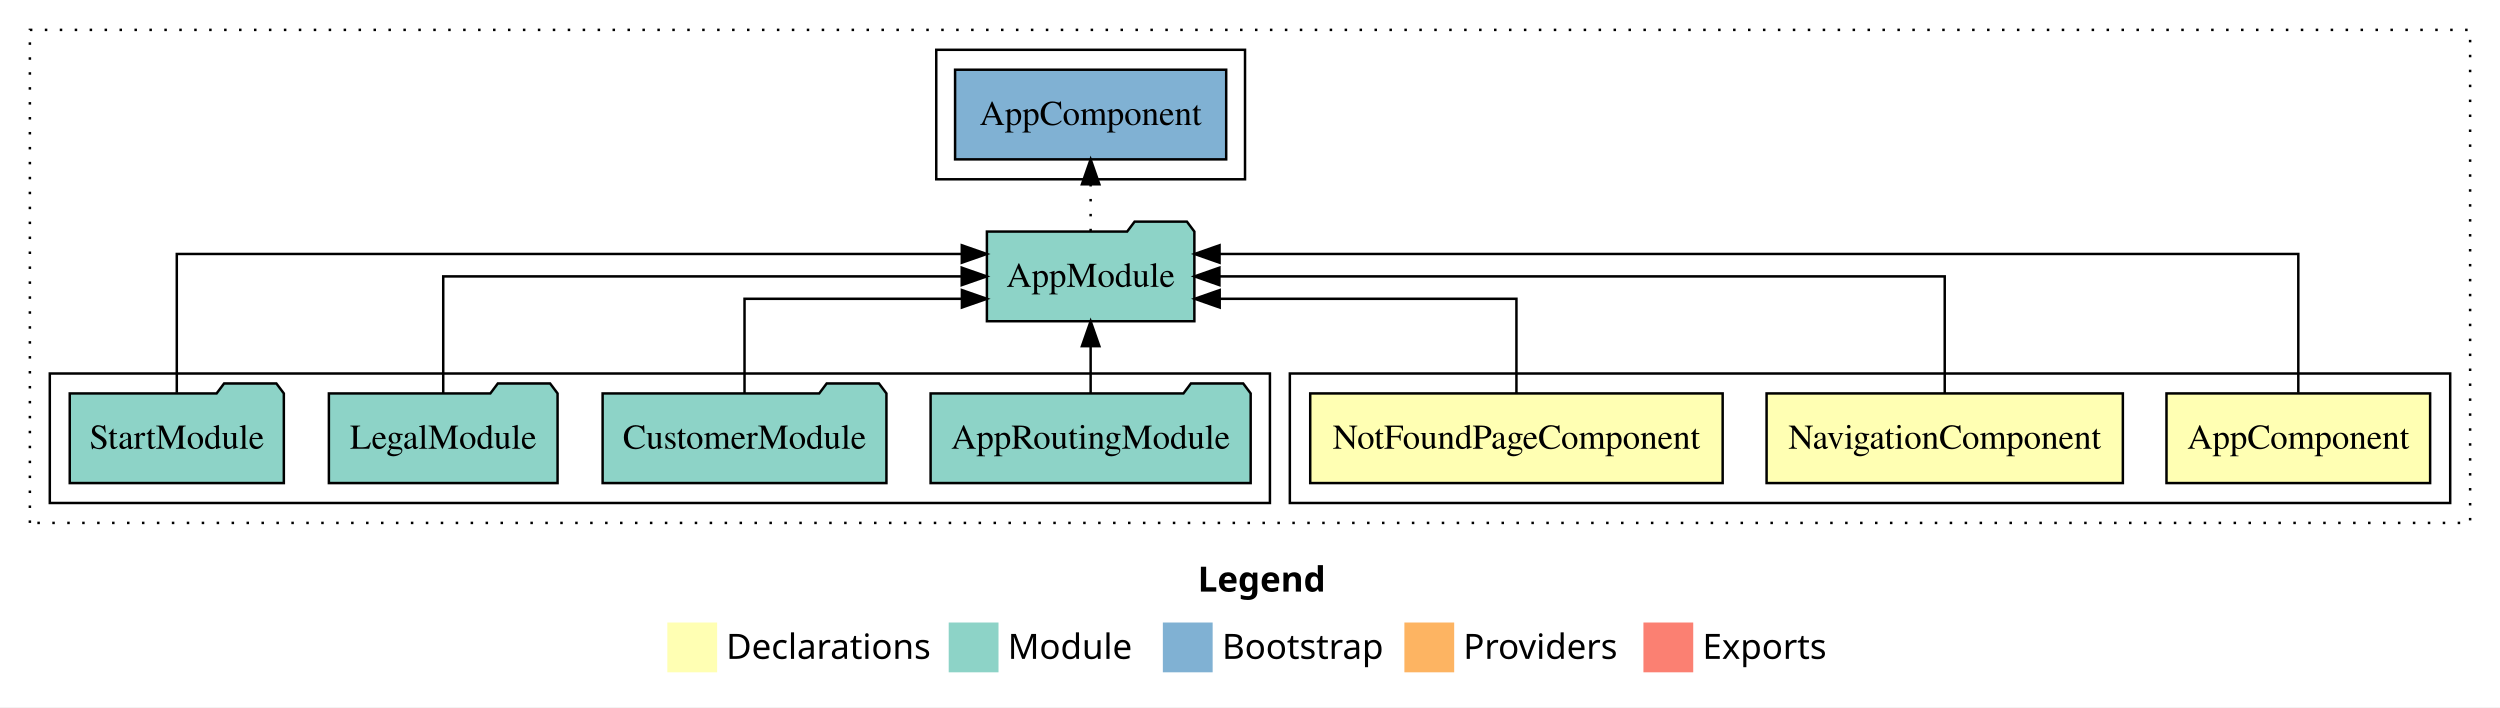
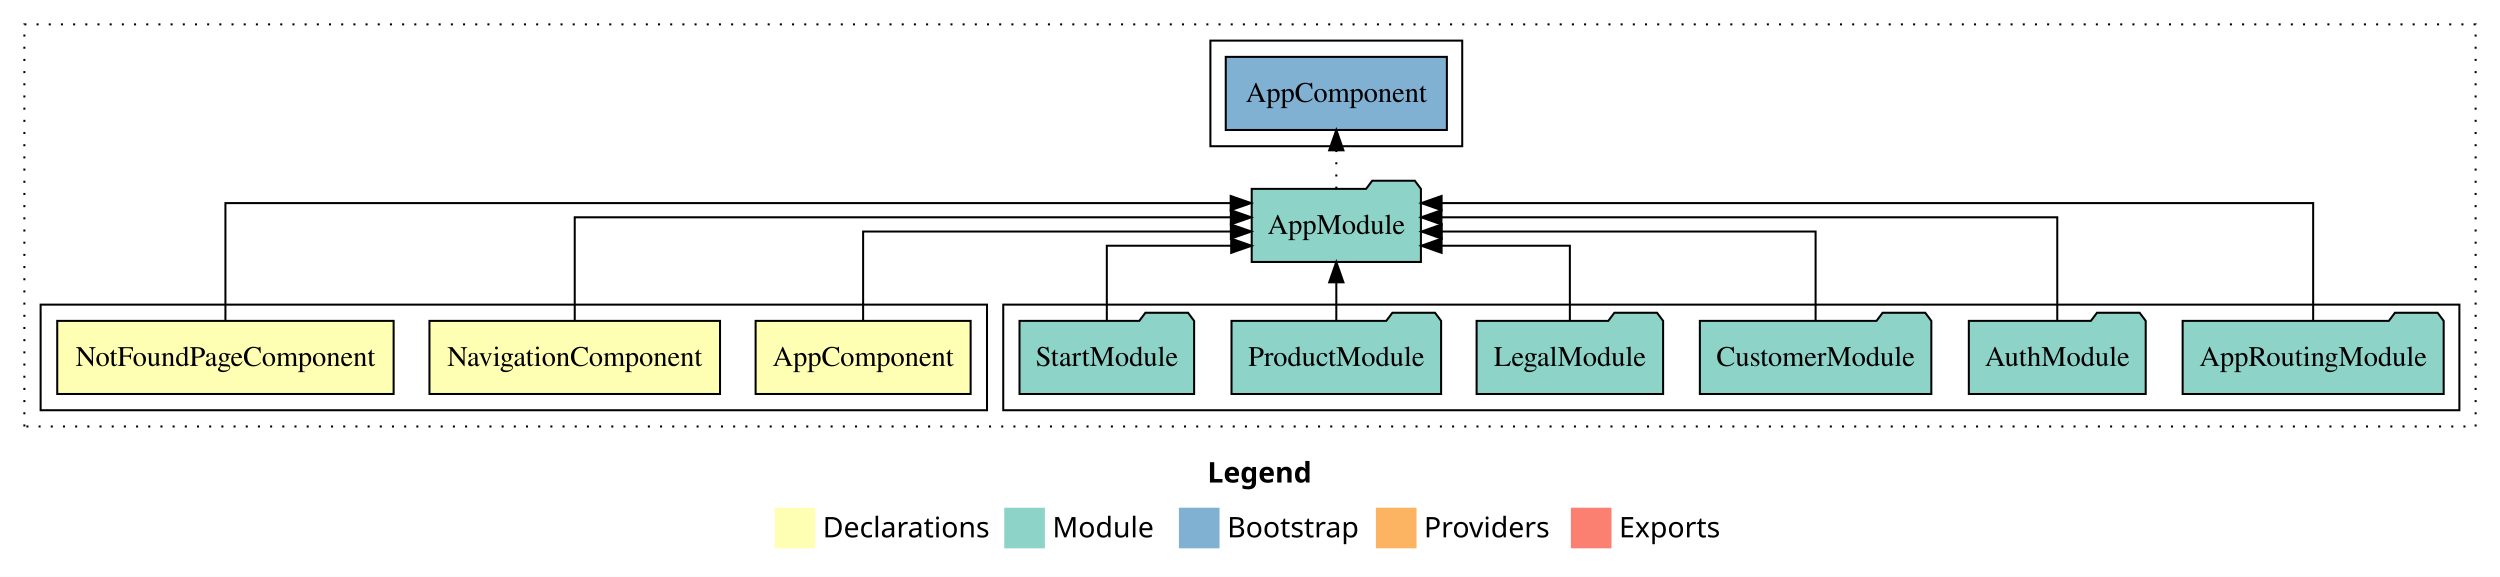
- <svg xmlns="http://www.w3.org/2000/svg" width="1004pt" height="284pt" viewBox="0.00 0.00 1004.00 284.00">
+ <svg xmlns="http://www.w3.org/2000/svg" width="1231pt" height="284pt" viewBox="0.00 0.00 1231.00 284.00">
  <g id="graph0" class="graph" transform="scale(1 1) rotate(0) translate(4 280)">
-     <polygon fill="white" stroke="transparent" points="-4,4 -4,-280 1000,-280 1000,4 -4,4" />
-     <text text-anchor="start" x="477.01" y="-42.4" font-family="Times-12" font-weight="bold" font-size="14.00">Legend</text>
-     <polygon fill="#ffffb3" stroke="transparent" points="264,-10 264,-30 284,-30 284,-10 264,-10" />
-     <text text-anchor="start" x="287.63" y="-15.4" font-family="Times-12" font-size="14.00">  Declarations</text>
-     <polygon fill="#8dd3c7" stroke="transparent" points="377,-10 377,-30 397,-30 397,-10 377,-10" />
-     <text text-anchor="start" x="400.73" y="-15.4" font-family="Times-12" font-size="14.00">  Module</text>
-     <polygon fill="#80b1d3" stroke="transparent" points="463,-10 463,-30 483,-30 483,-10 463,-10" />
-     <text text-anchor="start" x="486.78" y="-15.4" font-family="Times-12" font-size="14.00">  Bootstrap</text>
-     <polygon fill="#fdb462" stroke="transparent" points="560,-10 560,-30 580,-30 580,-10 560,-10" />
-     <text text-anchor="start" x="583.67" y="-15.4" font-family="Times-12" font-size="14.00">  Providers</text>
-     <polygon fill="#fb8072" stroke="transparent" points="656,-10 656,-30 676,-30 676,-10 656,-10" />
-     <text text-anchor="start" x="679.73" y="-15.4" font-family="Times-12" font-size="14.00">  Exports</text>
+     <polygon fill="white" stroke="transparent" points="-4,4 -4,-280 1227,-280 1227,4 -4,4" />
+     <text text-anchor="start" x="590.51" y="-42.4" font-family="Times-12" font-weight="bold" font-size="14.00">Legend</text>
+     <polygon fill="#ffffb3" stroke="transparent" points="377.5,-10 377.5,-30 397.5,-30 397.5,-10 377.5,-10" />
+     <text text-anchor="start" x="401.13" y="-15.4" font-family="Times-12" font-size="14.00">  Declarations</text>
+     <polygon fill="#8dd3c7" stroke="transparent" points="490.5,-10 490.5,-30 510.5,-30 510.5,-10 490.5,-10" />
+     <text text-anchor="start" x="514.23" y="-15.4" font-family="Times-12" font-size="14.00">  Module</text>
+     <polygon fill="#80b1d3" stroke="transparent" points="576.5,-10 576.5,-30 596.5,-30 596.5,-10 576.5,-10" />
+     <text text-anchor="start" x="600.28" y="-15.4" font-family="Times-12" font-size="14.00">  Bootstrap</text>
+     <polygon fill="#fdb462" stroke="transparent" points="673.5,-10 673.5,-30 693.5,-30 693.5,-10 673.5,-10" />
+     <text text-anchor="start" x="697.17" y="-15.4" font-family="Times-12" font-size="14.00">  Providers</text>
+     <polygon fill="#fb8072" stroke="transparent" points="769.5,-10 769.5,-30 789.5,-30 789.5,-10 769.5,-10" />
+     <text text-anchor="start" x="793.23" y="-15.4" font-family="Times-12" font-size="14.00">  Exports</text>
    <g id="clust1" class="cluster">
-       <polygon fill="none" stroke="black" stroke-dasharray="1,5" points="8,-70 8,-268 988,-268 988,-70 8,-70" />
+       <polygon fill="none" stroke="black" stroke-dasharray="1,5" points="8,-70 8,-268 1215,-268 1215,-70 8,-70" />
+     </g>
+     <g id="clust6" class="cluster">
+       <polygon fill="none" stroke="black" points="490,-78 490,-130 1207,-130 1207,-78 490,-78" />
    </g>
    <g id="clust2" class="cluster">
-       <polygon fill="none" stroke="black" points="514,-78 514,-130 980,-130 980,-78 514,-78" />
-     </g>
-     <g id="clust6" class="cluster">
-       <polygon fill="none" stroke="black" points="16,-78 16,-130 506,-130 506,-78 16,-78" />
+       <polygon fill="none" stroke="black" points="16,-78 16,-130 482,-130 482,-78 16,-78" />
    </g>
    <g id="clust8" class="cluster">
-       <polygon fill="none" stroke="black" points="372,-208 372,-260 496,-260 496,-208 372,-208" />
+       <polygon fill="none" stroke="black" points="592,-208 592,-260 716,-260 716,-208 592,-208" />
    </g>
    <g id="node1" class="node">
-       <polygon fill="#ffffb3" stroke="black" points="971.94,-122 866.06,-122 866.06,-86 971.94,-86 971.94,-122" />
-       <text text-anchor="middle" x="919" y="-99.8" font-family="Times,serif" font-size="14.00">AppComponent</text>
+       <polygon fill="#ffffb3" stroke="black" points="473.94,-122 368.06,-122 368.06,-86 473.94,-86 473.94,-122" />
+       <text text-anchor="middle" x="421" y="-99.8" font-family="Times,serif" font-size="14.00">AppComponent</text>
    </g>
    <g id="node4" class="node">
-       <polygon fill="#8dd3c7" stroke="black" points="475.66,-187 472.66,-191 451.66,-191 448.66,-187 392.34,-187 392.34,-151 475.66,-151 475.66,-187" />
-       <text text-anchor="middle" x="434" y="-164.8" font-family="Times,serif" font-size="14.00">AppModule</text>
+       <polygon fill="#8dd3c7" stroke="black" points="695.66,-187 692.66,-191 671.66,-191 668.66,-187 612.34,-187 612.34,-151 695.66,-151 695.66,-187" />
+       <text text-anchor="middle" x="654" y="-164.8" font-family="Times,serif" font-size="14.00">AppModule</text>
    </g>
    <g id="edge1" class="edge">
-       <path fill="none" stroke="black" d="M919,-122.29C919,-144.21 919,-178 919,-178 919,-178 485.77,-178 485.77,-178" />
-       <polygon fill="black" stroke="black" points="485.77,-174.5 475.77,-178 485.77,-181.5 485.77,-174.5" />
+       <path fill="none" stroke="black" d="M421,-122.27C421,-140.56 421,-166 421,-166 421,-166 602.08,-166 602.08,-166" />
+       <polygon fill="black" stroke="black" points="602.08,-169.5 612.08,-166 602.08,-162.5 602.08,-169.5" />
    </g>
    <g id="node2" class="node">
-       <polygon fill="#ffffb3" stroke="black" points="848.54,-122 705.46,-122 705.46,-86 848.54,-86 848.54,-122" />
-       <text text-anchor="middle" x="777" y="-99.8" font-family="Times,serif" font-size="14.00">NavigationComponent</text>
+       <polygon fill="#ffffb3" stroke="black" points="350.54,-122 207.46,-122 207.46,-86 350.54,-86 350.54,-122" />
+       <text text-anchor="middle" x="279" y="-99.8" font-family="Times,serif" font-size="14.00">NavigationComponent</text>
    </g>
    <g id="edge2" class="edge">
-       <path fill="none" stroke="black" d="M777,-122.11C777,-141.34 777,-169 777,-169 777,-169 485.72,-169 485.72,-169" />
-       <polygon fill="black" stroke="black" points="485.72,-165.5 475.72,-169 485.72,-172.5 485.72,-165.5" />
+       <path fill="none" stroke="black" d="M279,-122.13C279,-142.57 279,-173 279,-173 279,-173 602.07,-173 602.07,-173" />
+       <polygon fill="black" stroke="black" points="602.07,-176.5 612.07,-173 602.07,-169.5 602.07,-176.5" />
    </g>
    <g id="node3" class="node">
-       <polygon fill="#ffffb3" stroke="black" points="687.82,-122 522.18,-122 522.18,-86 687.82,-86 687.82,-122" />
-       <text text-anchor="middle" x="605" y="-99.8" font-family="Times,serif" font-size="14.00">NotFoundPageComponent</text>
+       <polygon fill="#ffffb3" stroke="black" points="189.82,-122 24.18,-122 24.18,-86 189.82,-86 189.82,-122" />
+       <text text-anchor="middle" x="107" y="-99.8" font-family="Times,serif" font-size="14.00">NotFoundPageComponent</text>
    </g>
    <g id="edge3" class="edge">
-       <path fill="none" stroke="black" d="M605,-122.03C605,-138.4 605,-160 605,-160 605,-160 485.83,-160 485.83,-160" />
-       <polygon fill="black" stroke="black" points="485.83,-156.5 475.83,-160 485.83,-163.5 485.83,-156.5" />
+       <path fill="none" stroke="black" d="M107,-122.01C107,-144.49 107,-180 107,-180 107,-180 601.99,-180 601.99,-180" />
+       <polygon fill="black" stroke="black" points="601.99,-183.5 611.99,-180 601.99,-176.5 601.99,-183.5" />
+     </g>
+     <g id="node11" class="node">
+       <polygon fill="#80b1d3" stroke="black" points="708.44,-252 599.56,-252 599.56,-216 708.44,-216 708.44,-252" />
+       <text text-anchor="middle" x="654" y="-229.8" font-family="Times,serif" font-size="14.00">AppComponent </text>
+     </g>
+     <g id="edge10" class="edge">
+       <path fill="none" stroke="black" stroke-dasharray="1,5" d="M654,-187.11C654,-187.11 654,-205.99 654,-205.99" />
+       <polygon fill="black" stroke="black" points="650.5,-205.99 654,-215.99 657.5,-205.99 650.5,-205.99" />
+     </g>
+     <g id="node5" class="node">
+       <polygon fill="#8dd3c7" stroke="black" points="1199.27,-122 1196.27,-126 1175.27,-126 1172.27,-122 1070.73,-122 1070.73,-86 1199.27,-86 1199.27,-122" />
+       <text text-anchor="middle" x="1135" y="-99.8" font-family="Times,serif" font-size="14.00">AppRoutingModule</text>
+     </g>
+     <g id="edge4" class="edge">
+       <path fill="none" stroke="black" d="M1135,-122.01C1135,-144.49 1135,-180 1135,-180 1135,-180 705.84,-180 705.84,-180" />
+       <polygon fill="black" stroke="black" points="705.84,-176.5 695.84,-180 705.84,-183.5 705.84,-176.5" />
+     </g>
+     <g id="node6" class="node">
+       <polygon fill="#8dd3c7" stroke="black" points="1052.55,-122 1049.55,-126 1028.55,-126 1025.55,-122 965.45,-122 965.45,-86 1052.55,-86 1052.55,-122" />
+       <text text-anchor="middle" x="1009" y="-99.8" font-family="Times,serif" font-size="14.00">AuthModule</text>
+     </g>
+     <g id="edge5" class="edge">
+       <path fill="none" stroke="black" d="M1009,-122.13C1009,-142.57 1009,-173 1009,-173 1009,-173 705.77,-173 705.77,-173" />
+       <polygon fill="black" stroke="black" points="705.77,-169.5 695.77,-173 705.77,-176.5 705.77,-169.5" />
+     </g>
+     <g id="node7" class="node">
+       <polygon fill="#8dd3c7" stroke="black" points="946.99,-122 943.99,-126 922.99,-126 919.99,-122 833.01,-122 833.01,-86 946.99,-86 946.99,-122" />
+       <text text-anchor="middle" x="890" y="-99.8" font-family="Times,serif" font-size="14.00">CustomerModule</text>
+     </g>
+     <g id="edge6" class="edge">
+       <path fill="none" stroke="black" d="M890,-122.27C890,-140.56 890,-166 890,-166 890,-166 705.92,-166 705.92,-166" />
+       <polygon fill="black" stroke="black" points="705.92,-162.5 695.92,-166 705.92,-169.5 705.92,-162.5" />
+     </g>
+     <g id="node8" class="node">
+       <polygon fill="#8dd3c7" stroke="black" points="814.92,-122 811.92,-126 790.92,-126 787.92,-122 723.08,-122 723.08,-86 814.92,-86 814.92,-122" />
+       <text text-anchor="middle" x="769" y="-99.8" font-family="Times,serif" font-size="14.00">LegalModule</text>
+     </g>
+     <g id="edge7" class="edge">
+       <path fill="none" stroke="black" d="M769,-122.01C769,-138.05 769,-159 769,-159 769,-159 705.84,-159 705.84,-159" />
+       <polygon fill="black" stroke="black" points="705.84,-155.5 695.84,-159 705.84,-162.5 705.84,-155.5" />
    </g>
    <g id="node9" class="node">
-       <polygon fill="#80b1d3" stroke="black" points="488.44,-252 379.56,-252 379.56,-216 488.44,-216 488.44,-252" />
-       <text text-anchor="middle" x="434" y="-229.8" font-family="Times,serif" font-size="14.00">AppComponent </text>
+       <polygon fill="#8dd3c7" stroke="black" points="705.6,-122 702.6,-126 681.6,-126 678.6,-122 602.4,-122 602.4,-86 705.6,-86 705.6,-122" />
+       <text text-anchor="middle" x="654" y="-99.8" font-family="Times,serif" font-size="14.00">ProductModule</text>
    </g>
    <g id="edge8" class="edge">
-       <path fill="none" stroke="black" stroke-dasharray="1,5" d="M434,-187.11C434,-187.11 434,-205.99 434,-205.99" />
-       <polygon fill="black" stroke="black" points="430.5,-205.99 434,-215.99 437.5,-205.99 430.5,-205.99" />
+       <path fill="none" stroke="black" d="M654,-122.11C654,-122.11 654,-140.99 654,-140.99" />
+       <polygon fill="black" stroke="black" points="650.5,-140.99 654,-150.99 657.5,-140.99 650.5,-140.99" />
    </g>
-     <g id="node5" class="node">
-       <polygon fill="#8dd3c7" stroke="black" points="498.27,-122 495.27,-126 474.27,-126 471.27,-122 369.73,-122 369.73,-86 498.27,-86 498.27,-122" />
-       <text text-anchor="middle" x="434" y="-99.8" font-family="Times,serif" font-size="14.00">AppRoutingModule</text>
+     <g id="node10" class="node">
+       <polygon fill="#8dd3c7" stroke="black" points="583.99,-122 580.99,-126 559.99,-126 556.99,-122 498.01,-122 498.01,-86 583.99,-86 583.99,-122" />
+       <text text-anchor="middle" x="541" y="-99.8" font-family="Times,serif" font-size="14.00">StartModule</text>
    </g>
-     <g id="edge4" class="edge">
-       <path fill="none" stroke="black" d="M434,-122.11C434,-122.11 434,-140.99 434,-140.99" />
-       <polygon fill="black" stroke="black" points="430.5,-140.99 434,-150.99 437.5,-140.99 430.5,-140.99" />
-     </g>
-     <g id="node6" class="node">
-       <polygon fill="#8dd3c7" stroke="black" points="351.99,-122 348.99,-126 327.99,-126 324.99,-122 238.01,-122 238.01,-86 351.99,-86 351.99,-122" />
-       <text text-anchor="middle" x="295" y="-99.8" font-family="Times,serif" font-size="14.00">CustomerModule</text>
-     </g>
-     <g id="edge5" class="edge">
-       <path fill="none" stroke="black" d="M295,-122.03C295,-138.4 295,-160 295,-160 295,-160 382.3,-160 382.3,-160" />
-       <polygon fill="black" stroke="black" points="382.3,-163.5 392.3,-160 382.3,-156.5 382.3,-163.5" />
-     </g>
-     <g id="node7" class="node">
-       <polygon fill="#8dd3c7" stroke="black" points="219.92,-122 216.92,-126 195.92,-126 192.92,-122 128.08,-122 128.08,-86 219.92,-86 219.92,-122" />
-       <text text-anchor="middle" x="174" y="-99.8" font-family="Times,serif" font-size="14.00">LegalModule</text>
-     </g>
-     <g id="edge6" class="edge">
-       <path fill="none" stroke="black" d="M174,-122.11C174,-141.34 174,-169 174,-169 174,-169 382.23,-169 382.23,-169" />
-       <polygon fill="black" stroke="black" points="382.23,-172.5 392.23,-169 382.23,-165.5 382.23,-172.5" />
-     </g>
-     <g id="node8" class="node">
-       <polygon fill="#8dd3c7" stroke="black" points="109.99,-122 106.99,-126 85.99,-126 82.99,-122 24.01,-122 24.01,-86 109.99,-86 109.99,-122" />
-       <text text-anchor="middle" x="67" y="-99.8" font-family="Times,serif" font-size="14.00">StartModule</text>
-     </g>
-     <g id="edge7" class="edge">
-       <path fill="none" stroke="black" d="M67,-122.29C67,-144.21 67,-178 67,-178 67,-178 382.26,-178 382.26,-178" />
-       <polygon fill="black" stroke="black" points="382.26,-181.5 392.26,-178 382.26,-174.5 382.26,-181.5" />
+     <g id="edge9" class="edge">
+       <path fill="none" stroke="black" d="M541,-122.01C541,-138.05 541,-159 541,-159 541,-159 602.24,-159 602.24,-159" />
+       <polygon fill="black" stroke="black" points="602.24,-162.5 612.24,-159 602.24,-155.5 602.24,-162.5" />
    </g>
  </g>
</svg>
